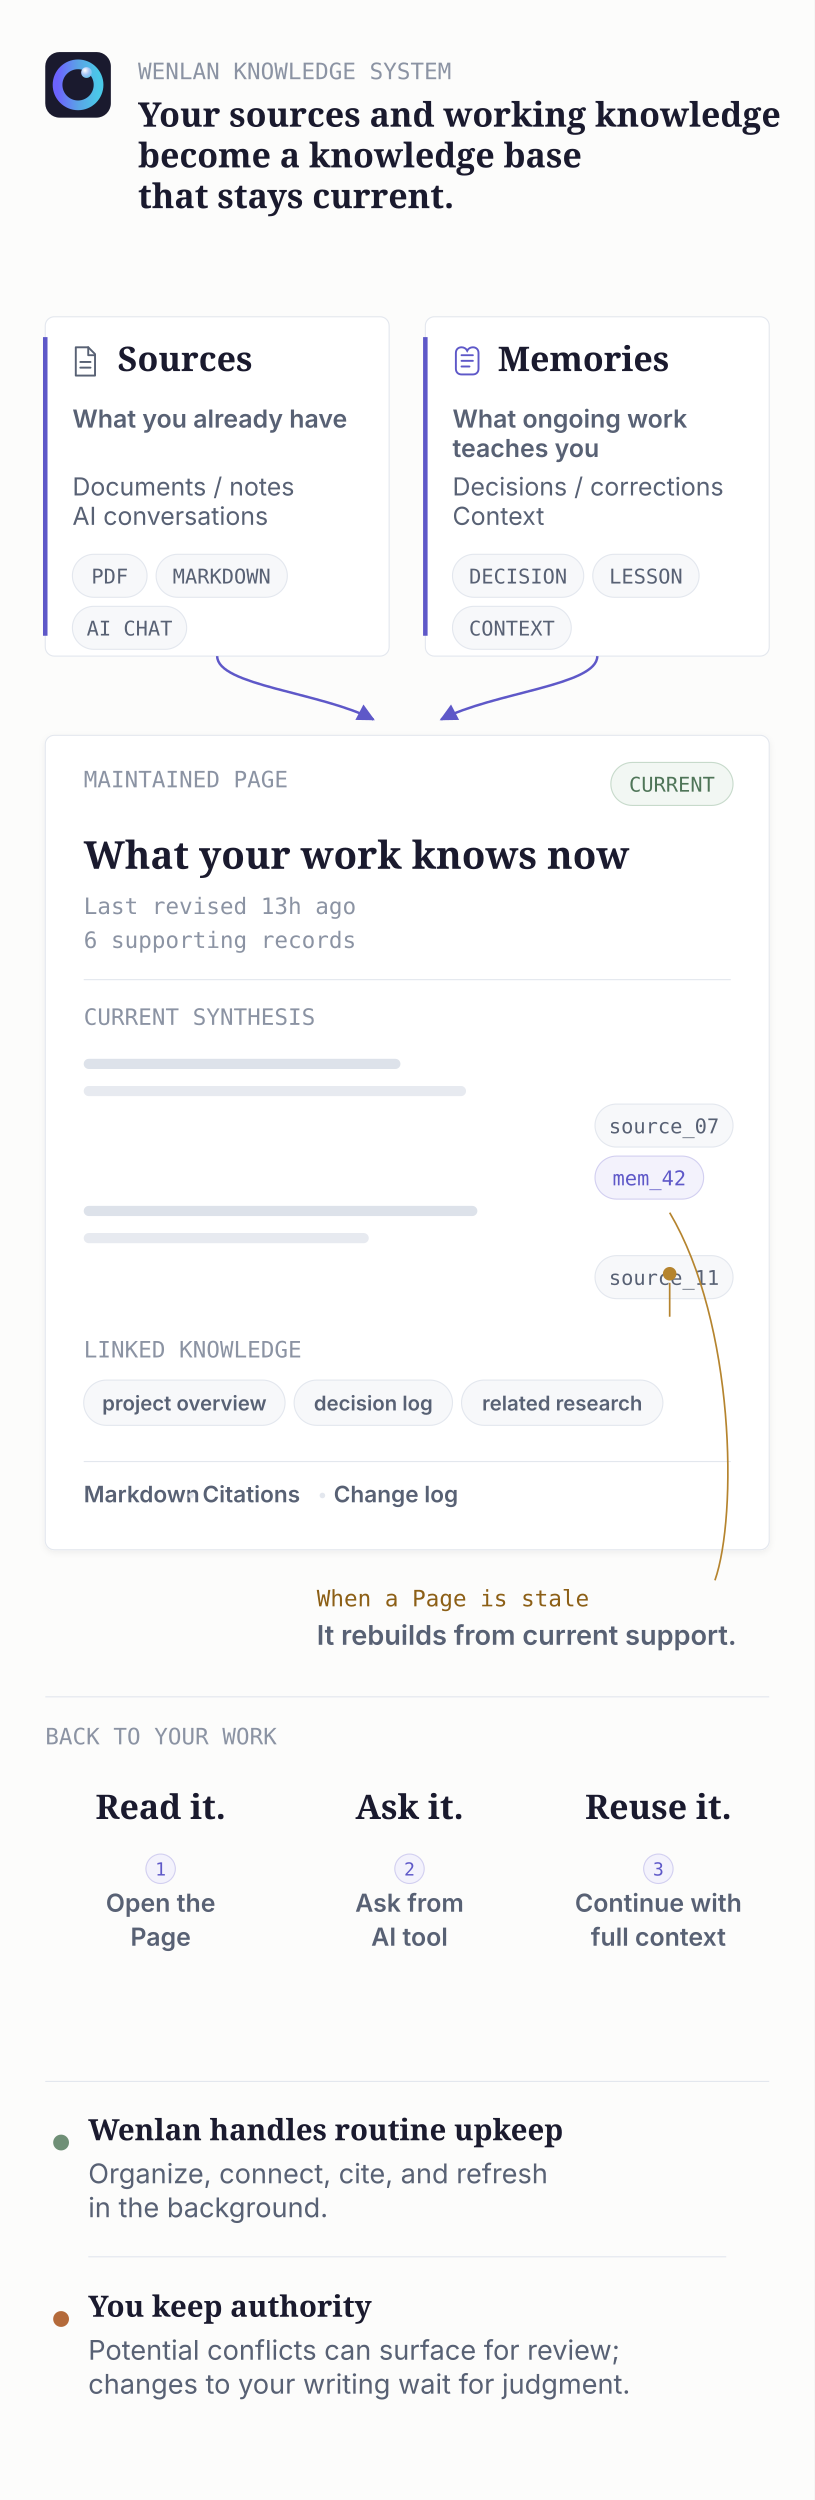
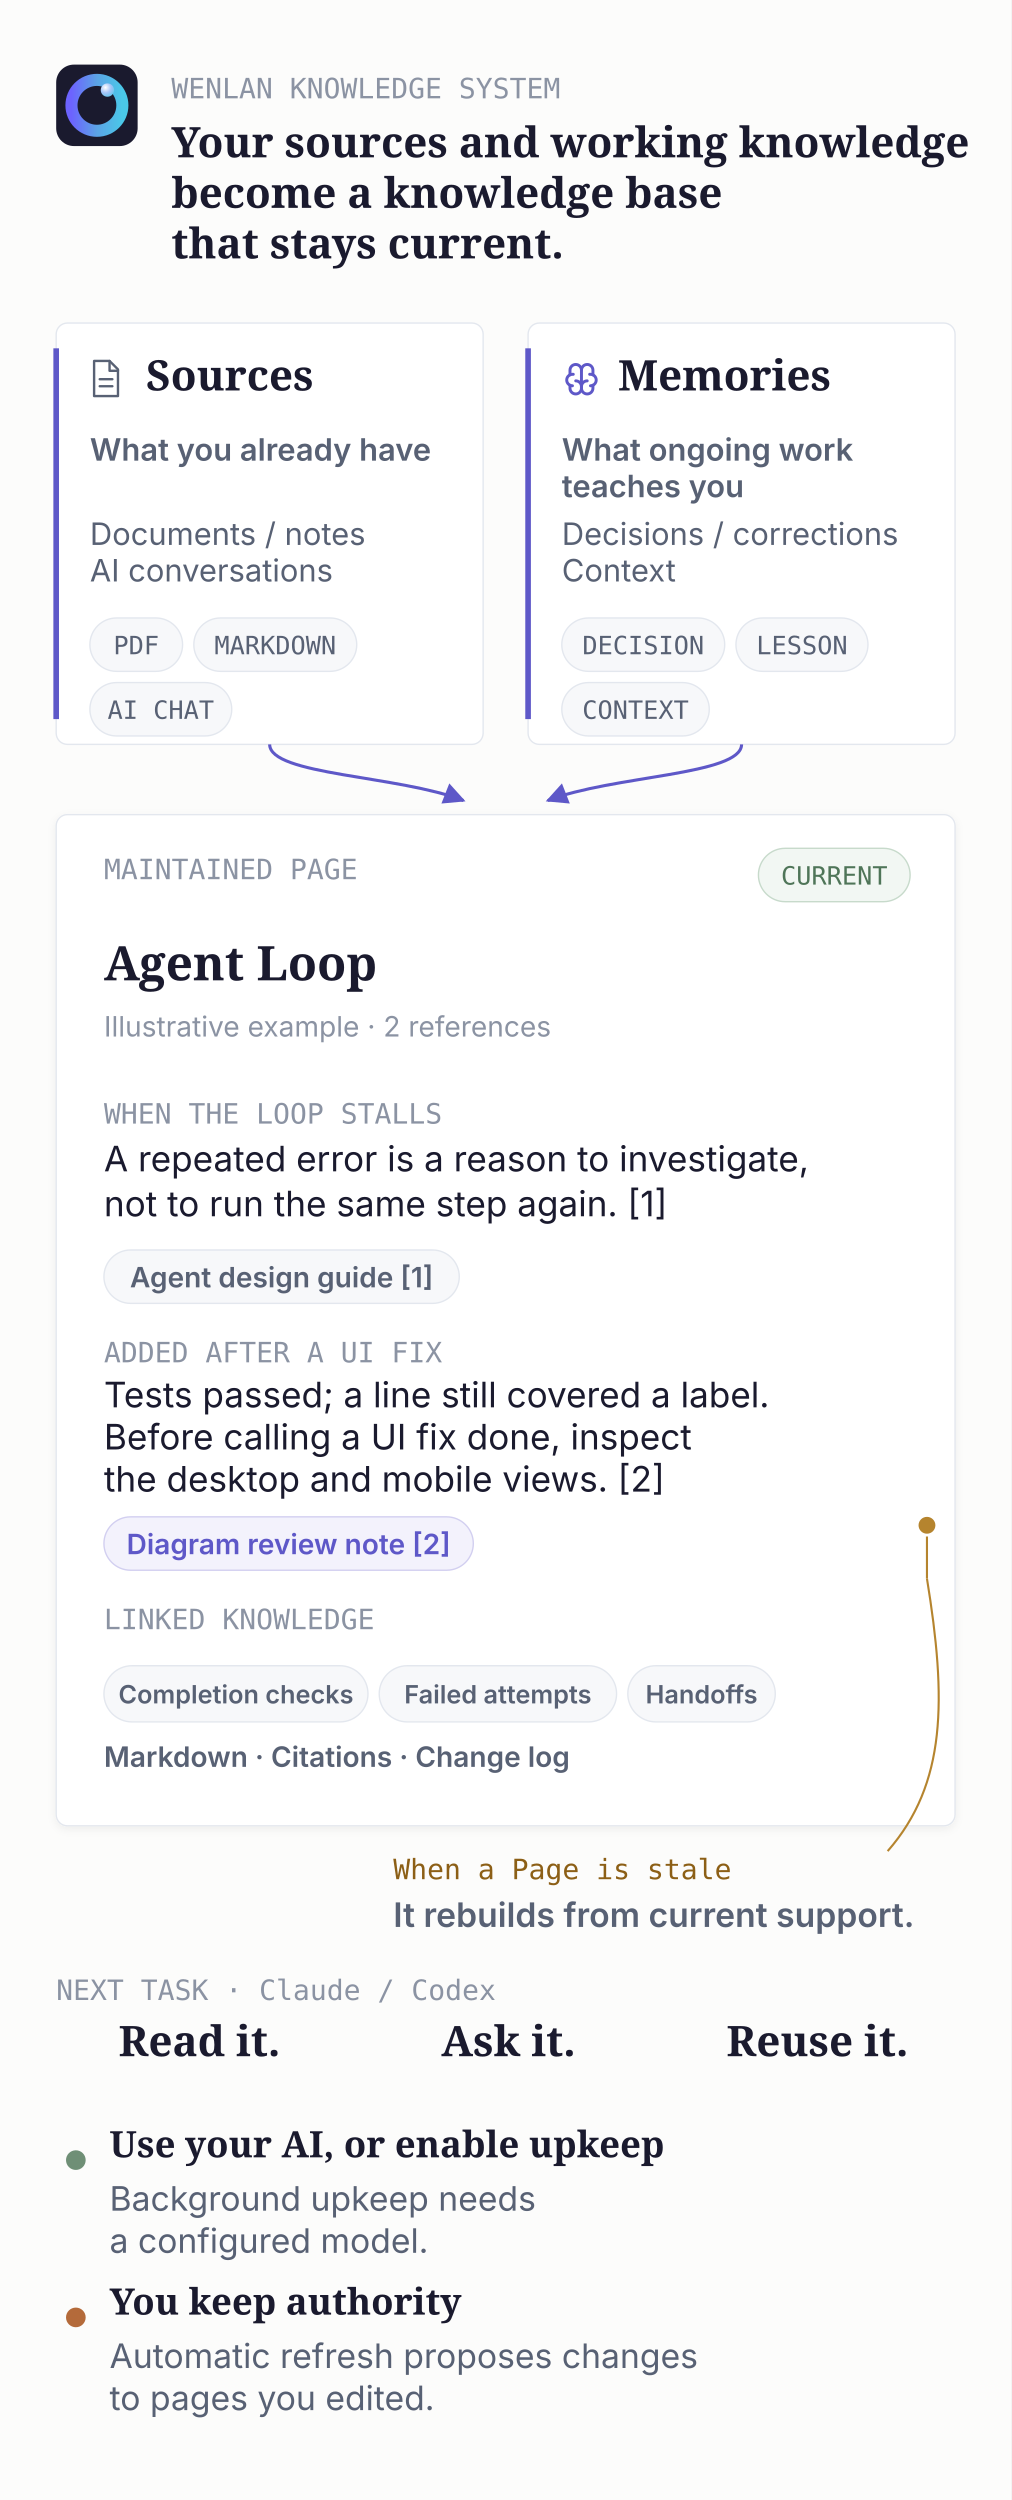
- <svg xmlns="http://www.w3.org/2000/svg" width="720" height="2210" viewBox="0 0 720 2210" role="img" aria-labelledby="title desc">
+ <svg xmlns="http://www.w3.org/2000/svg" width="720" height="1780" viewBox="0 0 720 1780" role="img" aria-labelledby="title desc">
  <style>text { font-kerning: normal; }</style>
-   <rect width="720" height="2210" fill="#FCFCFB" />
+   <rect width="720" height="1780" fill="#FCFCFB" />
  <g transform="translate(40 46) scale(0.1132812)">
    <rect width="512" height="512" rx="112" fill="#1A1A2E" />
    <circle cx="256" cy="256" r="160" fill="none" stroke="url(#overview-en-mobile-ring)" stroke-width="76" />
    <circle cx="322" cy="160" r="42" fill="url(#overview-en-mobile-orb)" />
  </g>
  <g data-fit-region="overview-en-mobile-heading" data-fit-x="122" data-fit-y="44" data-fit-width="558" data-fit-height="190" data-check-overlap="false">
-     <text x="122" y="70" font-family="&quot;JetBrains Mono&quot;, ui-monospace, monospace" font-size="20" font-weight="500" fill="#8B93A3" text-anchor="start">WENLAN KNOWLEDGE SYSTEM</text>
-     <text x="122" y="112" font-family="&quot;Fraunces&quot;, Georgia, serif" font-size="30" font-weight="600" fill="#1A1A2E" text-anchor="start">Your sources and working knowledge</text>
-     <text x="122" y="148" font-family="&quot;Fraunces&quot;, Georgia, serif" font-size="30" font-weight="600" fill="#1A1A2E" text-anchor="start">become a knowledge base</text>
-     <text x="122" y="184" font-family="&quot;Fraunces&quot;, Georgia, serif" font-size="30" font-weight="600" fill="#1A1A2E" text-anchor="start">that stays current.</text>
+     <text x="122" y="70" font-family="'JetBrains Mono', monospace" font-size="20" font-weight="500" fill="#8B93A3" text-anchor="start">WENLAN KNOWLEDGE SYSTEM</text>
+     <text x="122" y="112" font-family="'Fraunces', Georgia, serif" font-size="30" font-weight="600" fill="#1A1A2E" text-anchor="start">Your sources and working knowledge</text>
+     <text x="122" y="148" font-family="'Fraunces', Georgia, serif" font-size="30" font-weight="600" fill="#1A1A2E" text-anchor="start">become a knowledge base</text>
+     <text x="122" y="184" font-family="'Fraunces', Georgia, serif" font-size="30" font-weight="600" fill="#1A1A2E" text-anchor="start">that stays current.</text>
  </g>
-   <g data-fit-region="overview-en-mobile-sources" data-fit-x="40" data-fit-y="280" data-fit-width="304" data-fit-height="300" data-check-overlap="true">
-     <rect x="40" y="280" width="304" height="300" rx="8" fill="#FFFFFF" stroke="#E3E7EE" />
-     <line x1="40" y1="298" x2="40" y2="562" stroke="#5E58C8" stroke-width="4" />
+   <g data-fit-region="overview-en-mobile-sources" data-fit-x="40" data-fit-y="230" data-fit-width="304" data-fit-height="300" data-check-overlap="true">
+     <rect x="40" y="230" width="304" height="300" rx="8" fill="#FFFFFF" stroke="#E3E7EE" />
+     <line x1="40" y1="248" x2="40" y2="512" stroke="#5E58C8" stroke-width="4" />
    <g fill="none" stroke="#586174" stroke-width="1.7" stroke-linecap="round" stroke-linejoin="round">
-       <path d="M67 307h11l6 6v19H67z" />
-       <path d="M78 307v7h6" />
-       <path d="M71 320h9M71 325h9" />
+       <path d="M67 257h11l6 6v19H67z" />
+       <path d="M78 257v7h6" />
+       <path d="M71 270h9M71 275h9" />
    </g>
-     <text x="104" y="328" font-family="&quot;Fraunces&quot;, Georgia, serif" font-size="30" font-weight="600" fill="#1A1A2E" text-anchor="start">Sources</text>
-     <text x="64" y="378" font-family="&quot;Instrument Sans&quot;, -apple-system, BlinkMacSystemFont, sans-serif" font-size="22" font-weight="600" fill="#586174" text-anchor="start">What you already have</text>
-     <text x="64" y="438" font-family="&quot;Instrument Sans&quot;, -apple-system, BlinkMacSystemFont, sans-serif" font-size="22" font-weight="400" fill="#586174" text-anchor="start">Documents / notes</text>
-     <text x="64" y="464" font-family="&quot;Instrument Sans&quot;, -apple-system, BlinkMacSystemFont, sans-serif" font-size="22" font-weight="400" fill="#586174" text-anchor="start">AI conversations</text>
+     <text x="104" y="278" font-family="'Fraunces', Georgia, serif" font-size="30" font-weight="600" fill="#1A1A2E" text-anchor="start">Sources</text>
+     <text x="64" y="328" font-family="'Instrument Sans', -apple-system, sans-serif" font-size="22" font-weight="600" fill="#586174" text-anchor="start">What you already have</text>
+     <text x="64" y="388" font-family="'Instrument Sans', -apple-system, sans-serif" font-size="22" font-weight="400" fill="#586174" text-anchor="start">Documents / notes</text>
+     <text x="64" y="414" font-family="'Instrument Sans', -apple-system, sans-serif" font-size="22" font-weight="400" fill="#586174" text-anchor="start">AI conversations</text>
    <g>
-       <rect x="64" y="490" width="66" height="38" rx="19" fill="#F7F8FA" stroke="#E3E7EE" />
-       <text x="97" y="515.84" font-family="&quot;JetBrains Mono&quot;, ui-monospace, monospace" font-size="18" font-weight="500" fill="#586174" text-anchor="middle">PDF</text>
+       <rect x="64" y="440" width="66" height="38" rx="19" fill="#F7F8FA" stroke="#E3E7EE" />
+       <text x="97" y="465.84" font-family="'JetBrains Mono', monospace" font-size="18" font-weight="500" fill="#586174" text-anchor="middle">PDF</text>
    </g>
    <g>
-       <rect x="138" y="490" width="116" height="38" rx="19" fill="#F7F8FA" stroke="#E3E7EE" />
-       <text x="196" y="515.84" font-family="&quot;JetBrains Mono&quot;, ui-monospace, monospace" font-size="18" font-weight="500" fill="#586174" text-anchor="middle">MARKDOWN</text>
+       <rect x="138" y="440" width="116" height="38" rx="19" fill="#F7F8FA" stroke="#E3E7EE" />
+       <text x="196" y="465.84" font-family="'JetBrains Mono', monospace" font-size="18" font-weight="500" fill="#586174" text-anchor="middle">MARKDOWN</text>
    </g>
    <g>
-       <rect x="64" y="536" width="101" height="38" rx="19" fill="#F7F8FA" stroke="#E3E7EE" />
-       <text x="114.5" y="561.84" font-family="&quot;JetBrains Mono&quot;, ui-monospace, monospace" font-size="18" font-weight="500" fill="#586174" text-anchor="middle">AI CHAT</text>
+       <rect x="64" y="486" width="101" height="38" rx="19" fill="#F7F8FA" stroke="#E3E7EE" />
+       <text x="114.5" y="511.84" font-family="'JetBrains Mono', monospace" font-size="18" font-weight="500" fill="#586174" text-anchor="middle">AI CHAT</text>
    </g>
  </g>
-   <g data-fit-region="overview-en-mobile-memories" data-fit-x="376" data-fit-y="280" data-fit-width="304" data-fit-height="300" data-check-overlap="true">
-     <rect x="376" y="280" width="304" height="300" rx="8" fill="#FFFFFF" stroke="#E3E7EE" />
-     <line x1="376" y1="298" x2="376" y2="562" stroke="#5E58C8" stroke-width="4" />
-     <g fill="none" stroke="#5E58C8" stroke-width="1.7" stroke-linecap="round">
-       <path d="M403 312c0-3 2-5 5-5 2 0 4 1 5 3 1-2 3-3 5-3 3 0 5 2 5 5v14c0 3-2 5-5 5H408c-3 0-5-2-5-5z" />
-       <path d="M408 314h10M408 319h10M408 324h7" />
+   <g data-fit-region="overview-en-mobile-memories" data-fit-x="376" data-fit-y="230" data-fit-width="304" data-fit-height="300" data-check-overlap="true">
+     <rect x="376" y="230" width="304" height="300" rx="8" fill="#FFFFFF" stroke="#E3E7EE" />
+     <line x1="376" y1="248" x2="376" y2="512" stroke="#5E58C8" stroke-width="4" />
+     <g data-icon="app-memory-brain" transform="translate(400 256) scale(1.166667)" fill="none" stroke="#5E58C8" stroke-width="1.8" stroke-linecap="round" stroke-linejoin="round">
+       <path d="M15.5 13a3.5 3.5 0 0 0 -3.5 3.5v1a3.5 3.5 0 0 0 7 0v-1.8" />
+       <path d="M8.5 13a3.5 3.5 0 0 1 3.5 3.5v1a3.5 3.5 0 0 1 -7 0v-1.8" />
+       <path d="M17.5 16a3.5 3.5 0 0 0 0 -7h-.5" />
+       <path d="M19 9.3v-2.8a3.5 3.5 0 0 0 -7 0" />
+       <path d="M6.5 16a3.5 3.5 0 0 1 0 -7h.5" />
+       <path d="M5 9.3v-2.8a3.5 3.5 0 0 1 7 0v10" />
    </g>
-     <text x="440" y="328" font-family="&quot;Fraunces&quot;, Georgia, serif" font-size="30" font-weight="600" fill="#1A1A2E" text-anchor="start">Memories</text>
-     <text x="400" y="378" font-family="&quot;Instrument Sans&quot;, -apple-system, BlinkMacSystemFont, sans-serif" font-size="22" font-weight="600" fill="#586174" text-anchor="start">What ongoing work</text>
-     <text x="400" y="404" font-family="&quot;Instrument Sans&quot;, -apple-system, BlinkMacSystemFont, sans-serif" font-size="22" font-weight="600" fill="#586174" text-anchor="start">teaches you</text>
-     <text x="400" y="438" font-family="&quot;Instrument Sans&quot;, -apple-system, BlinkMacSystemFont, sans-serif" font-size="22" font-weight="400" fill="#586174" text-anchor="start">Decisions / corrections</text>
-     <text x="400" y="464" font-family="&quot;Instrument Sans&quot;, -apple-system, BlinkMacSystemFont, sans-serif" font-size="22" font-weight="400" fill="#586174" text-anchor="start">Context</text>
+     <text x="440" y="278" font-family="'Fraunces', Georgia, serif" font-size="30" font-weight="600" fill="#1A1A2E" text-anchor="start">Memories</text>
+     <text x="400" y="328" font-family="'Instrument Sans', -apple-system, sans-serif" font-size="22" font-weight="600" fill="#586174" text-anchor="start">What ongoing work</text>
+     <text x="400" y="354" font-family="'Instrument Sans', -apple-system, sans-serif" font-size="22" font-weight="600" fill="#586174" text-anchor="start">teaches you</text>
+     <text x="400" y="388" font-family="'Instrument Sans', -apple-system, sans-serif" font-size="22" font-weight="400" fill="#586174" text-anchor="start">Decisions / corrections</text>
+     <text x="400" y="414" font-family="'Instrument Sans', -apple-system, sans-serif" font-size="22" font-weight="400" fill="#586174" text-anchor="start">Context</text>
    <g>
-       <rect x="400" y="490" width="116" height="38" rx="19" fill="#F7F8FA" stroke="#E3E7EE" />
-       <text x="458" y="515.84" font-family="&quot;JetBrains Mono&quot;, ui-monospace, monospace" font-size="18" font-weight="500" fill="#586174" text-anchor="middle">DECISION</text>
+       <rect x="400" y="440" width="116" height="38" rx="19" fill="#F7F8FA" stroke="#E3E7EE" />
+       <text x="458" y="465.84" font-family="'JetBrains Mono', monospace" font-size="18" font-weight="500" fill="#586174" text-anchor="middle">DECISION</text>
    </g>
    <g>
-       <rect x="524" y="490" width="94" height="38" rx="19" fill="#F7F8FA" stroke="#E3E7EE" />
-       <text x="571" y="515.84" font-family="&quot;JetBrains Mono&quot;, ui-monospace, monospace" font-size="18" font-weight="500" fill="#586174" text-anchor="middle">LESSON</text>
+       <rect x="524" y="440" width="94" height="38" rx="19" fill="#F7F8FA" stroke="#E3E7EE" />
+       <text x="571" y="465.84" font-family="'JetBrains Mono', monospace" font-size="18" font-weight="500" fill="#586174" text-anchor="middle">LESSON</text>
    </g>
    <g>
-       <rect x="400" y="536" width="105" height="38" rx="19" fill="#F7F8FA" stroke="#E3E7EE" />
-       <text x="452.5" y="561.84" font-family="&quot;JetBrains Mono&quot;, ui-monospace, monospace" font-size="18" font-weight="500" fill="#586174" text-anchor="middle">CONTEXT</text>
+       <rect x="400" y="486" width="105" height="38" rx="19" fill="#F7F8FA" stroke="#E3E7EE" />
+       <text x="452.5" y="511.84" font-family="'JetBrains Mono', monospace" font-size="18" font-weight="500" fill="#586174" text-anchor="middle">CONTEXT</text>
    </g>
  </g>
-   <path d="M192 580 C192 606 284 612 330 636" fill="none" stroke="#5E58C8" stroke-width="2.2" marker-end="url(#overview-en-mobile-arrow)" />
-   <path d="M528 580 C528 606 436 612 390 636" fill="none" stroke="#5E58C8" stroke-width="2.2" marker-end="url(#overview-en-mobile-arrow)" />
-   <g data-fit-region="overview-en-mobile-page" data-fit-x="40" data-fit-y="650" data-fit-width="640" data-fit-height="720" data-check-overlap="false">
+   <path d="M192 530 C192 552 284 552 330 570" fill="none" stroke="#5E58C8" stroke-width="2.2" marker-end="url(#overview-en-mobile-arrow)" />
+   <path d="M528 530 C528 552 436 552 390 570" fill="none" stroke="#5E58C8" stroke-width="2.2" marker-end="url(#overview-en-mobile-arrow)" />
+   <g data-fit-region="overview-en-mobile-page" data-fit-x="40" data-fit-y="580" data-fit-width="640" data-fit-height="720" data-check-overlap="false">
    <g filter="url(#overview-en-mobile-page-shadow)">
-       <rect x="40" y="650" width="640" height="720" rx="8" fill="#FFFFFF" stroke="#E3E7EE" />
+       <rect x="40" y="580" width="640" height="720" rx="8" fill="#FFFFFF" stroke="#E3E7EE" />
    </g>
-     <text x="74" y="696" font-family="&quot;JetBrains Mono&quot;, ui-monospace, monospace" font-size="20" font-weight="500" fill="#8B93A3" text-anchor="start">MAINTAINED PAGE</text>
+     <text x="74" y="626" font-family="'JetBrains Mono', monospace" font-size="20" font-weight="500" fill="#8B93A3" text-anchor="start">MAINTAINED PAGE</text>
    <g>
-       <rect x="540" y="674" width="108" height="38" rx="19" fill="#F2F7F3" stroke="#C7DACB" />
-       <text x="594" y="699.84" font-family="&quot;JetBrains Mono&quot;, ui-monospace, monospace" font-size="18" font-weight="500" fill="#4F7558" text-anchor="middle">CURRENT</text>
+       <rect x="540" y="604" width="108" height="38" rx="19" fill="#F2F7F3" stroke="#C7DACB" />
+       <text x="594" y="629.84" font-family="'JetBrains Mono', monospace" font-size="18" font-weight="500" fill="#4F7558" text-anchor="middle">CURRENT</text>
    </g>
-     <text x="74" y="768" font-family="&quot;Fraunces&quot;, Georgia, serif" font-size="34" font-weight="600" fill="#1A1A2E" text-anchor="start">What your work knows now</text>
-     <text x="74" y="808" font-family="&quot;JetBrains Mono&quot;, ui-monospace, monospace" font-size="20" font-weight="500" fill="#8B93A3" text-anchor="start">Last revised 13h ago</text>
-     <text x="74" y="838" font-family="&quot;JetBrains Mono&quot;, ui-monospace, monospace" font-size="20" font-weight="500" fill="#8B93A3" text-anchor="start">6 supporting records</text>
-     <line x1="74" y1="866" x2="646" y2="866" stroke="#E3E7EE" />
-     <text x="74" y="906" font-family="&quot;JetBrains Mono&quot;, ui-monospace, monospace" font-size="20" font-weight="500" fill="#8B93A3" text-anchor="start">CURRENT SYNTHESIS</text>
-     <rect x="74" y="936" width="280" height="9" rx="4.5" fill="#DDE2EA" />
-     <rect x="74" y="960" width="338" height="9" rx="4.5" fill="#E7EAF0" />
+     <text x="74" y="698" font-family="'Fraunces', Georgia, serif" font-size="34" font-weight="600" fill="#1A1A2E" text-anchor="start">Agent Loop</text>
+     <text x="74" y="738" font-family="'Instrument Sans', -apple-system, sans-serif" font-size="20" font-weight="400" fill="#8B93A3" text-anchor="start">Illustrative example · 2 references</text>
+     <text x="74" y="800" font-family="'JetBrains Mono', monospace" font-size="20" font-weight="500" fill="#8B93A3" text-anchor="start">WHEN THE LOOP STALLS</text>
+     <text x="74" y="834" font-family="'Instrument Sans', -apple-system, sans-serif" font-size="25" font-weight="400" fill="#1A1A2E" text-anchor="start">A repeated error is a reason to investigate,</text>
+     <text x="74" y="866" font-family="'Instrument Sans', -apple-system, sans-serif" font-size="25" font-weight="400" fill="#1A1A2E" text-anchor="start">not to run the same step again. [1]</text>
    <g>
-       <rect x="526" y="976" width="122" height="38" rx="19" fill="#F7F8FA" stroke="#E3E7EE" />
-       <text x="587" y="1001.84" font-family="&quot;JetBrains Mono&quot;, ui-monospace, monospace" font-size="18" font-weight="500" fill="#586174" text-anchor="middle">source_07</text>
+       <rect x="74" y="890" width="253" height="38" rx="19" fill="#F7F8FA" stroke="#E3E7EE" />
+       <text x="200.5" y="916.6" font-family="'Instrument Sans', -apple-system, sans-serif" font-size="20" font-weight="600" fill="#586174" text-anchor="middle">Agent design guide [1]</text>
+     </g>
+     <text x="74" y="970" font-family="'JetBrains Mono', monospace" font-size="20" font-weight="500" fill="#8B93A3" text-anchor="start">ADDED AFTER A UI FIX</text>
+     <text x="74" y="1002" font-family="'Instrument Sans', -apple-system, sans-serif" font-size="25" font-weight="400" fill="#1A1A2E" text-anchor="start">Tests passed; a line still covered a label.</text>
+     <text x="74" y="1032" font-family="'Instrument Sans', -apple-system, sans-serif" font-size="25" font-weight="400" fill="#1A1A2E" text-anchor="start">Before calling a UI fix done, inspect</text>
+     <text x="74" y="1062" font-family="'Instrument Sans', -apple-system, sans-serif" font-size="25" font-weight="400" fill="#1A1A2E" text-anchor="start">the desktop and mobile views. [2]</text>
+     <g>
+       <rect x="74" y="1080" width="263" height="38" rx="19" fill="#F3F2FC" stroke="#D2CFF0" />
+       <text x="205.5" y="1106.6" font-family="'Instrument Sans', -apple-system, sans-serif" font-size="20" font-weight="600" fill="#5E58C8" text-anchor="middle">Diagram review note [2]</text>
+     </g>
+     <circle cx="660" cy="1086" r="6" fill="#B5842E" />
+     <line x1="660" y1="1094" x2="660" y2="1124" stroke="#B5842E" stroke-width="1.5" />
+     <text x="74" y="1160" font-family="'JetBrains Mono', monospace" font-size="20" font-weight="500" fill="#8B93A3" text-anchor="start">LINKED KNOWLEDGE</text>
+     <g>
+       <rect x="74" y="1186" width="188" height="40" rx="20" fill="#F7F8FA" stroke="#E3E7EE" />
+       <text x="168" y="1212.84" font-family="'Instrument Sans', -apple-system, sans-serif" font-size="18" font-weight="600" fill="#586174" text-anchor="middle">Completion checks</text>
    </g>
    <g>
-       <rect x="526" y="1022" width="96" height="38" rx="19" fill="#F3F2FC" stroke="#D2CFF0" />
-       <text x="574" y="1047.84" font-family="&quot;JetBrains Mono&quot;, ui-monospace, monospace" font-size="18" font-weight="500" fill="#5E58C8" text-anchor="middle">mem_42</text>
-     </g>
-     <rect x="74" y="1066" width="348" height="9" rx="4.5" fill="#DDE2EA" />
-     <rect x="74" y="1090" width="252" height="9" rx="4.5" fill="#E7EAF0" />
-     <g>
-       <rect x="526" y="1110" width="122" height="38" rx="19" fill="#F7F8FA" stroke="#E3E7EE" />
-       <text x="587" y="1135.84" font-family="&quot;JetBrains Mono&quot;, ui-monospace, monospace" font-size="18" font-weight="500" fill="#586174" text-anchor="middle">source_11</text>
-     </g>
-     <circle cx="592" cy="1126" r="6" fill="#B5842E" />
-     <line x1="592" y1="1134" x2="592" y2="1164" stroke="#B5842E" stroke-width="1.5" />
-     <text x="74" y="1200" font-family="&quot;JetBrains Mono&quot;, ui-monospace, monospace" font-size="20" font-weight="500" fill="#8B93A3" text-anchor="start">LINKED KNOWLEDGE</text>
-     <g>
-       <rect x="74" y="1220" width="178" height="40" rx="20" fill="#F7F8FA" stroke="#E3E7EE" />
-       <text x="163" y="1246.84" font-family="&quot;Instrument Sans&quot;, -apple-system, BlinkMacSystemFont, sans-serif" font-size="18" font-weight="600" fill="#586174" text-anchor="middle">project overview</text>
+       <rect x="270" y="1186" width="169" height="40" rx="20" fill="#F7F8FA" stroke="#E3E7EE" />
+       <text x="354.5" y="1212.84" font-family="'Instrument Sans', -apple-system, sans-serif" font-size="18" font-weight="600" fill="#586174" text-anchor="middle">Failed attempts</text>
    </g>
    <g>
-       <rect x="260" y="1220" width="140" height="40" rx="20" fill="#F7F8FA" stroke="#E3E7EE" />
-       <text x="330" y="1246.84" font-family="&quot;Instrument Sans&quot;, -apple-system, BlinkMacSystemFont, sans-serif" font-size="18" font-weight="600" fill="#586174" text-anchor="middle">decision log</text>
+       <rect x="447" y="1186" width="105" height="40" rx="20" fill="#F7F8FA" stroke="#E3E7EE" />
+       <text x="499.5" y="1212.84" font-family="'Instrument Sans', -apple-system, sans-serif" font-size="18" font-weight="600" fill="#586174" text-anchor="middle">Handoffs</text>
    </g>
-     <g>
-       <rect x="408" y="1220" width="178" height="40" rx="20" fill="#F7F8FA" stroke="#E3E7EE" />
-       <text x="497" y="1246.84" font-family="&quot;Instrument Sans&quot;, -apple-system, BlinkMacSystemFont, sans-serif" font-size="18" font-weight="600" fill="#586174" text-anchor="middle">related research</text>
-     </g>
-     <line x1="74" y1="1292" x2="646" y2="1292" stroke="#E3E7EE" />
-     <text x="74" y="1328" font-family="&quot;Instrument Sans&quot;, -apple-system, BlinkMacSystemFont, sans-serif" font-size="20" font-weight="600" fill="#586174" text-anchor="start">Markdown</text>
-     <circle cx="169" cy="1322" r="2.5" fill="#E3E7EE" />
-     <text x="179" y="1328" font-family="&quot;Instrument Sans&quot;, -apple-system, BlinkMacSystemFont, sans-serif" font-size="20" font-weight="600" fill="#586174" text-anchor="start">Citations</text>
-     <circle cx="285" cy="1322" r="2.5" fill="#E3E7EE" />
-     <text x="295" y="1328" font-family="&quot;Instrument Sans&quot;, -apple-system, BlinkMacSystemFont, sans-serif" font-size="20" font-weight="600" fill="#586174" text-anchor="start">Change log</text>
+     <text x="74" y="1258" font-family="'Instrument Sans', -apple-system, sans-serif" font-size="20" font-weight="600" fill="#586174" text-anchor="start">Markdown · Citations · Change log</text>
  </g>
-   <g data-fit-region="overview-en-mobile-changed-support" data-fit-x="254" data-fit-y="1395" data-fit-width="426" data-fit-height="72" data-check-overlap="true">
-     <path d="M592 1072 C650 1170 652 1340 632 1397" fill="none" stroke="#B5842E" stroke-width="1.5" />
-     <text x="280" y="1420" font-family="&quot;JetBrains Mono&quot;, ui-monospace, monospace" font-size="20" font-weight="500" fill="#8C5F16" text-anchor="start">When a Page is stale</text>
-     <text x="280" y="1454" font-family="&quot;Instrument Sans&quot;, -apple-system, BlinkMacSystemFont, sans-serif" font-size="24" font-weight="600" fill="#586174" text-anchor="start">It rebuilds from current support.</text>
+   <g data-fit-region="overview-en-mobile-changed-support" data-fit-x="254" data-fit-y="1310" data-fit-width="426" data-fit-height="72" data-check-overlap="true">
+     <path d="M660 1124 C674 1210 674 1270 632 1318" fill="none" stroke="#B5842E" stroke-width="1.5" />
+     <text x="280" y="1338" font-family="'JetBrains Mono', monospace" font-size="20" font-weight="500" fill="#8C5F16" text-anchor="start">When a Page is stale</text>
+     <text x="280" y="1372" font-family="'Instrument Sans', -apple-system, sans-serif" font-size="24" font-weight="600" fill="#586174" text-anchor="start">It rebuilds from current support.</text>
  </g>
-   <g data-fit-region="overview-en-mobile-back-to-work" data-fit-x="40" data-fit-y="1500" data-fit-width="640" data-fit-height="270" data-check-overlap="true">
-     <line x1="40" y1="1500" x2="680" y2="1500" stroke="#E3E7EE" />
-     <text x="40" y="1542" font-family="&quot;JetBrains Mono&quot;, ui-monospace, monospace" font-size="20" font-weight="500" fill="#8B93A3" text-anchor="start">BACK TO YOUR WORK</text>
-     <text x="142" y="1608" font-family="&quot;Fraunces&quot;, Georgia, serif" font-size="30" font-weight="600" fill="#1A1A2E" text-anchor="middle">Read it.</text>
-     <circle cx="142" cy="1652" r="13" fill="#F3F2FC" stroke="#D2CFF0" />
-     <text x="142" y="1658" font-family="&quot;JetBrains Mono&quot;, ui-monospace, monospace" font-size="16" font-weight="500" fill="#5E58C8" text-anchor="middle">1</text>
-     <text x="142" y="1690" font-family="&quot;Instrument Sans&quot;, -apple-system, BlinkMacSystemFont, sans-serif" font-size="22" font-weight="600" fill="#586174" text-anchor="middle">Open the</text>
-     <text x="142" y="1720" font-family="&quot;Instrument Sans&quot;, -apple-system, BlinkMacSystemFont, sans-serif" font-size="22" font-weight="600" fill="#586174" text-anchor="middle">Page</text>
-     <text x="362" y="1608" font-family="&quot;Fraunces&quot;, Georgia, serif" font-size="30" font-weight="600" fill="#1A1A2E" text-anchor="middle">Ask it.</text>
-     <circle cx="362" cy="1652" r="13" fill="#F3F2FC" stroke="#D2CFF0" />
-     <text x="362" y="1658" font-family="&quot;JetBrains Mono&quot;, ui-monospace, monospace" font-size="16" font-weight="500" fill="#5E58C8" text-anchor="middle">2</text>
-     <text x="362" y="1690" font-family="&quot;Instrument Sans&quot;, -apple-system, BlinkMacSystemFont, sans-serif" font-size="22" font-weight="600" fill="#586174" text-anchor="middle">Ask from</text>
-     <text x="362" y="1720" font-family="&quot;Instrument Sans&quot;, -apple-system, BlinkMacSystemFont, sans-serif" font-size="22" font-weight="600" fill="#586174" text-anchor="middle">AI tool</text>
-     <text x="582" y="1608" font-family="&quot;Fraunces&quot;, Georgia, serif" font-size="30" font-weight="600" fill="#1A1A2E" text-anchor="middle">Reuse it.</text>
-     <circle cx="582" cy="1652" r="13" fill="#F3F2FC" stroke="#D2CFF0" />
-     <text x="582" y="1658" font-family="&quot;JetBrains Mono&quot;, ui-monospace, monospace" font-size="16" font-weight="500" fill="#5E58C8" text-anchor="middle">3</text>
-     <text x="582" y="1690" font-family="&quot;Instrument Sans&quot;, -apple-system, BlinkMacSystemFont, sans-serif" font-size="22" font-weight="600" fill="#586174" text-anchor="middle">Continue with</text>
-     <text x="582" y="1720" font-family="&quot;Instrument Sans&quot;, -apple-system, BlinkMacSystemFont, sans-serif" font-size="22" font-weight="600" fill="#586174" text-anchor="middle">full context</text>
+   <g data-fit-region="overview-en-mobile-back-to-work" data-fit-x="40" data-fit-y="1398" data-fit-width="640" data-fit-height="94" data-check-overlap="true">
+     <text x="40" y="1424" font-family="'JetBrains Mono', monospace" font-size="20" font-weight="500" fill="#8B93A3" text-anchor="start">NEXT TASK · Claude / Codex</text>
+     <text x="142" y="1464" font-family="'Fraunces', Georgia, serif" font-size="30" font-weight="600" fill="#1A1A2E" text-anchor="middle">Read it.</text>
+     <text x="362" y="1464" font-family="'Fraunces', Georgia, serif" font-size="30" font-weight="600" fill="#1A1A2E" text-anchor="middle">Ask it.</text>
+     <text x="582" y="1464" font-family="'Fraunces', Georgia, serif" font-size="30" font-weight="600" fill="#1A1A2E" text-anchor="middle">Reuse it.</text>
  </g>
-   <g data-fit-region="overview-en-mobile-authority" data-fit-x="40" data-fit-y="1840" data-fit-width="640" data-fit-height="300" data-check-overlap="true">
-     <line x1="40" y1="1840" x2="680" y2="1840" stroke="#E3E7EE" />
-     <circle cx="54" cy="1894" r="7" fill="#6F8F76" />
-     <text x="78" y="1892" font-family="&quot;Fraunces&quot;, Georgia, serif" font-size="26" font-weight="600" fill="#1A1A2E" text-anchor="start">Wenlan handles routine upkeep</text>
-     <text x="78" y="1930" font-family="&quot;Instrument Sans&quot;, -apple-system, BlinkMacSystemFont, sans-serif" font-size="24" font-weight="400" fill="#586174" text-anchor="start">Organize, connect, cite, and refresh</text>
-     <text x="78" y="1960" font-family="&quot;Instrument Sans&quot;, -apple-system, BlinkMacSystemFont, sans-serif" font-size="24" font-weight="400" fill="#586174" text-anchor="start">in the background.</text>
-     <line x1="78" y1="1995" x2="642" y2="1995" stroke="#E3E7EE" />
-     <circle cx="54" cy="2050" r="7" fill="#B46A3A" />
-     <text x="78" y="2048" font-family="&quot;Fraunces&quot;, Georgia, serif" font-size="26" font-weight="600" fill="#1A1A2E" text-anchor="start">You keep authority</text>
-     <text x="78" y="2086" font-family="&quot;Instrument Sans&quot;, -apple-system, BlinkMacSystemFont, sans-serif" font-size="24" font-weight="400" fill="#586174" text-anchor="start">Potential conflicts can surface for review;</text>
-     <text x="78" y="2116" font-family="&quot;Instrument Sans&quot;, -apple-system, BlinkMacSystemFont, sans-serif" font-size="24" font-weight="400" fill="#586174" text-anchor="start">changes to your writing wait for judgment.</text>
+   <g data-fit-region="overview-en-mobile-authority" data-fit-x="40" data-fit-y="1508" data-fit-width="640" data-fit-height="238" data-check-overlap="true">
+     <circle cx="54" cy="1538" r="7" fill="#6F8F76" />
+     <text x="78" y="1536" font-family="'Fraunces', Georgia, serif" font-size="26" font-weight="600" fill="#1A1A2E" text-anchor="start">Use your AI, or enable upkeep</text>
+     <text x="78" y="1574" font-family="'Instrument Sans', -apple-system, sans-serif" font-size="24" font-weight="400" fill="#586174" text-anchor="start">Background upkeep needs</text>
+     <text x="78" y="1604" font-family="'Instrument Sans', -apple-system, sans-serif" font-size="24" font-weight="400" fill="#586174" text-anchor="start">a configured model.</text>
+     <circle cx="54" cy="1650" r="7" fill="#B46A3A" />
+     <text x="78" y="1648" font-family="'Fraunces', Georgia, serif" font-size="26" font-weight="600" fill="#1A1A2E" text-anchor="start">You keep authority</text>
+     <text x="78" y="1686" font-family="'Instrument Sans', -apple-system, sans-serif" font-size="24" font-weight="400" fill="#586174" text-anchor="start">Automatic refresh proposes changes</text>
+     <text x="78" y="1716" font-family="'Instrument Sans', -apple-system, sans-serif" font-size="24" font-weight="400" fill="#586174" text-anchor="start">to pages you edited.</text>
  </g>
  <defs>
    <linearGradient id="overview-en-mobile-ring" x1="96" y1="256" x2="416" y2="256" gradientUnits="userSpaceOnUse">
      <stop stop-color="#6C63FF" />
      <stop offset="0.5" stop-color="#5BA3E6" />
      <stop offset="1" stop-color="#4AC8E8" />
    </linearGradient>
    <radialGradient id="overview-en-mobile-orb" cx="0" cy="0" r="1" gradientUnits="userSpaceOnUse" gradientTransform="translate(310 144) rotate(52.125) scale(76.0263)">
      <stop stop-color="#FFFFFF" />
      <stop offset="0.45" stop-color="#A5C4F7" />
      <stop offset="1" stop-color="#4AC8E8" />
    </radialGradient>
    <marker id="overview-en-mobile-arrow" viewBox="0 0 10 10" refX="9" refY="5" markerWidth="7" markerHeight="7" orient="auto-start-reverse">
      <path d="M0 0L10 5L0 10Z" fill="#5E58C8" />
    </marker>
    <filter id="overview-en-mobile-page-shadow" x="-20%" y="-20%" width="140%" height="150%">
      <feDropShadow dx="0" dy="14" stdDeviation="18" flood-color="#1A1A2E" flood-opacity="0.10" />
      <feDropShadow dx="0" dy="2" stdDeviation="3" flood-color="#1A1A2E" flood-opacity="0.06" />
    </filter>
  </defs>
</svg>
